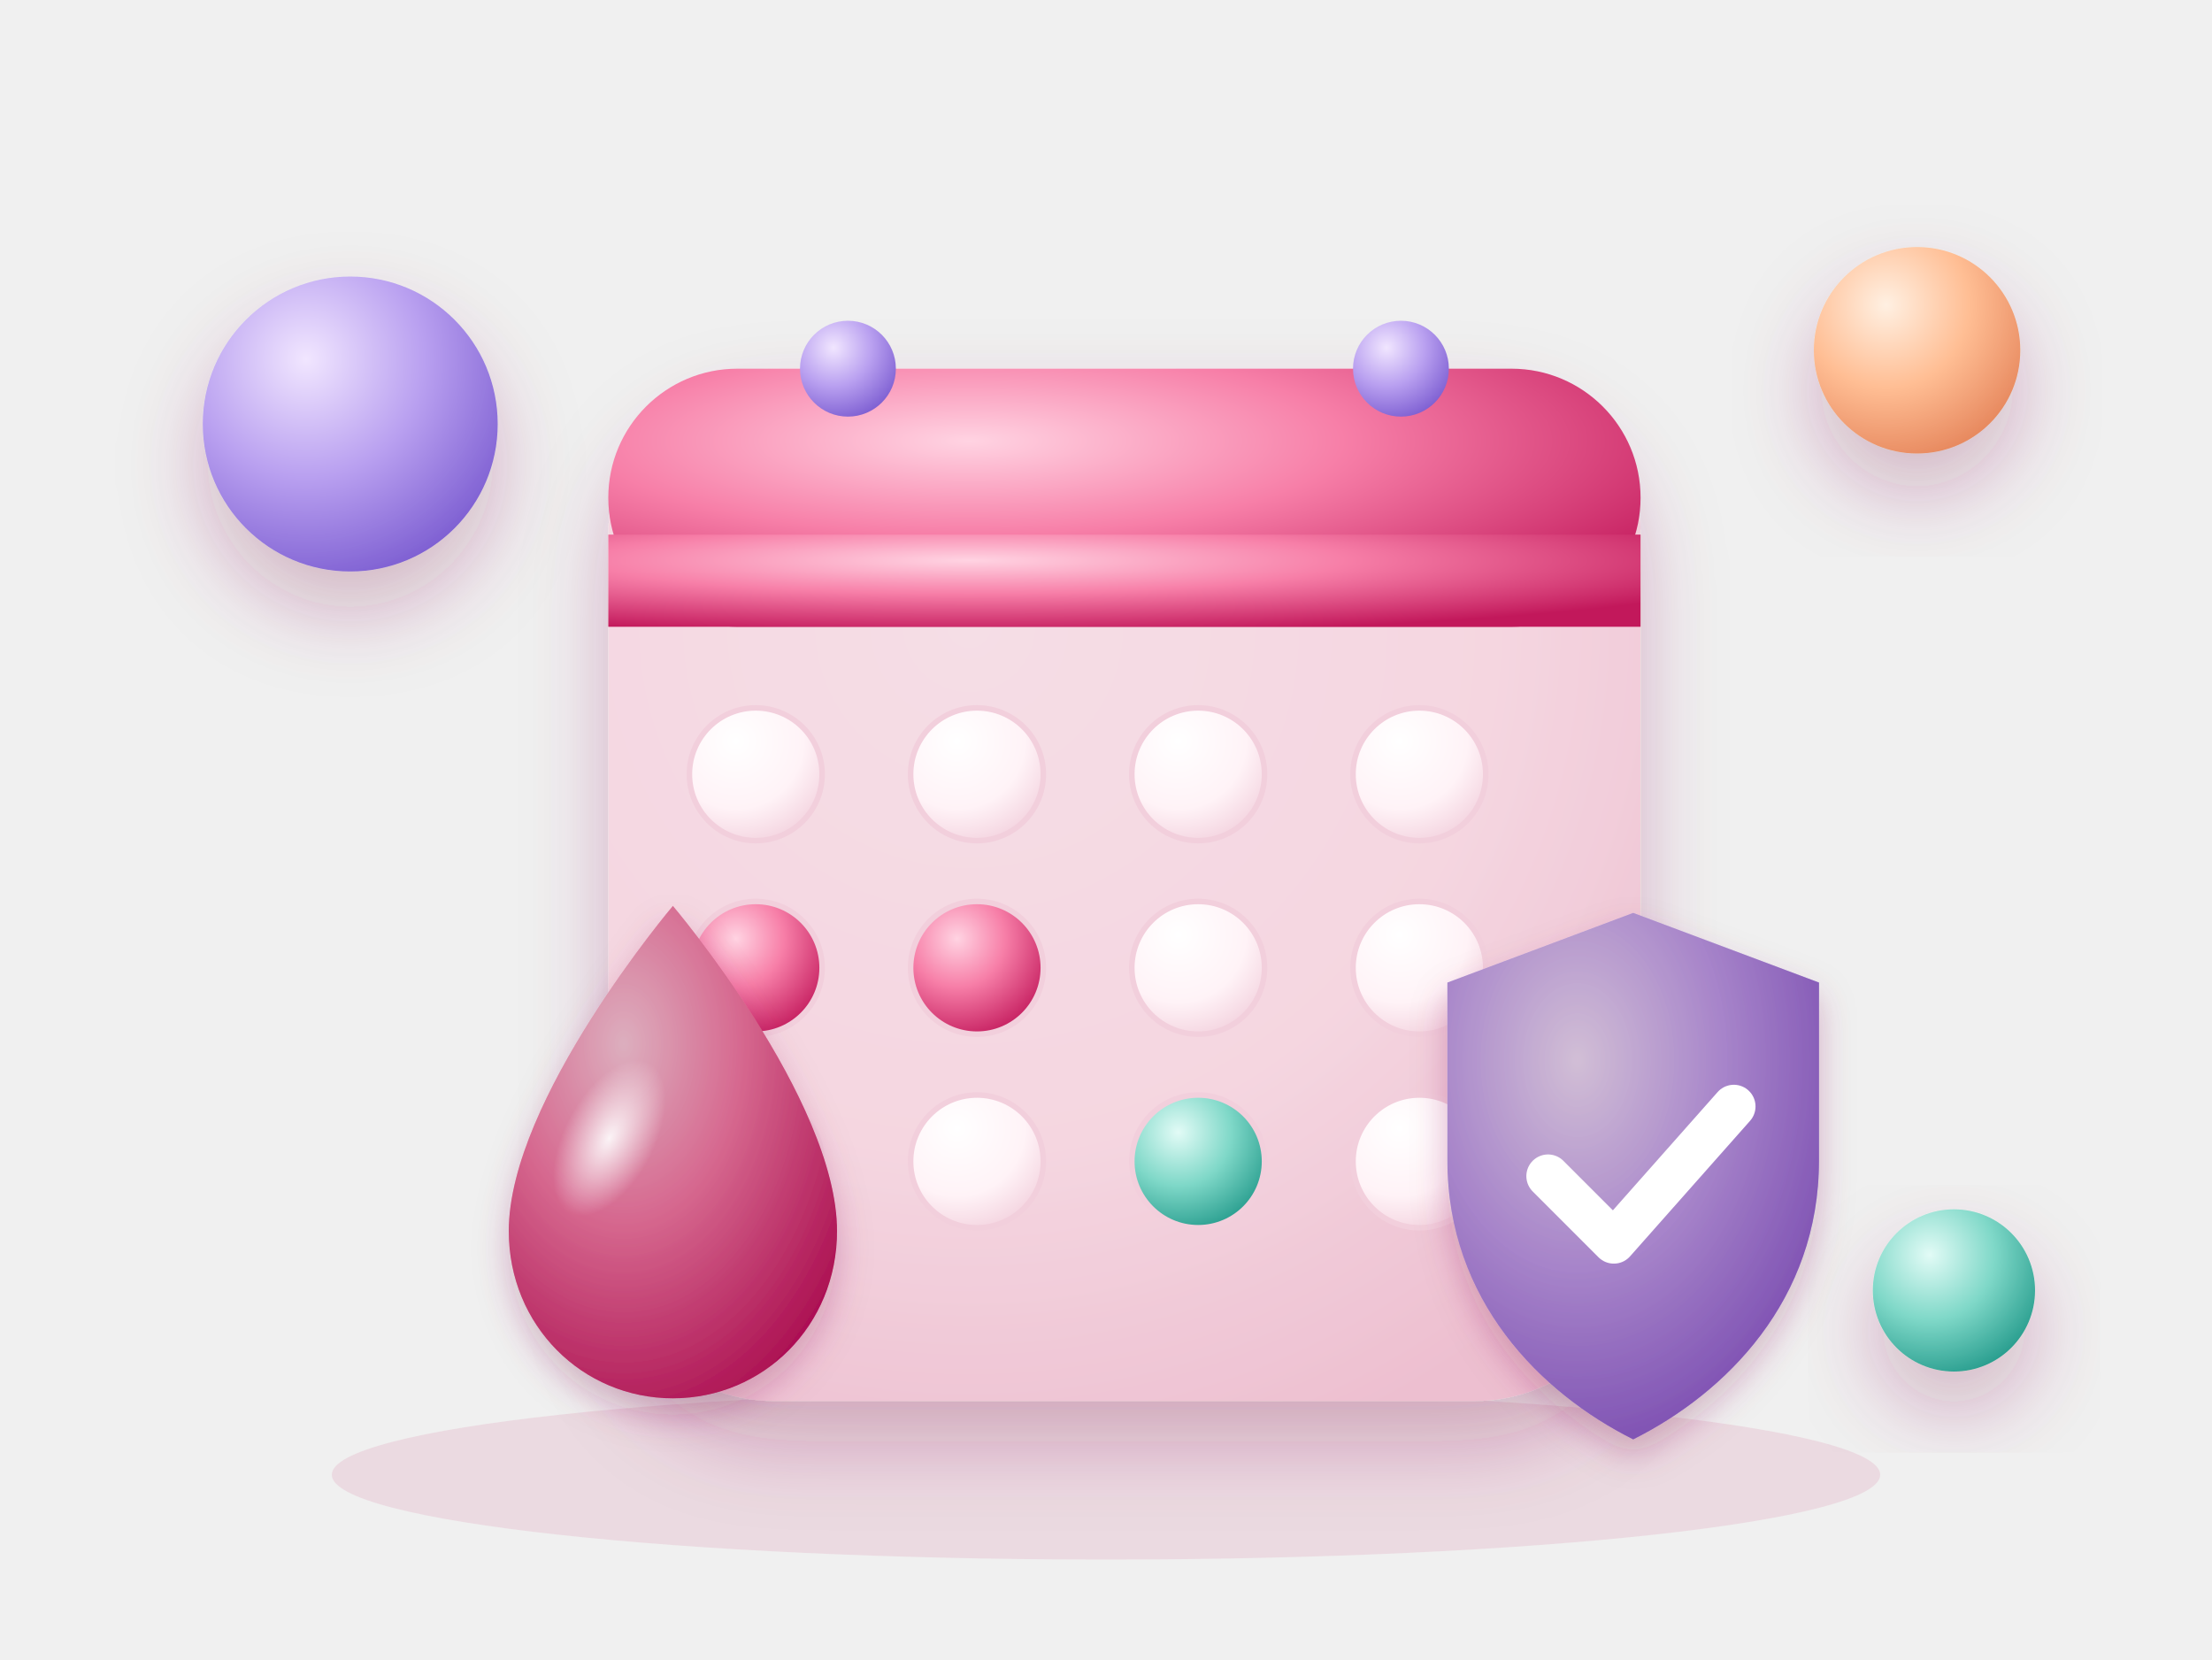
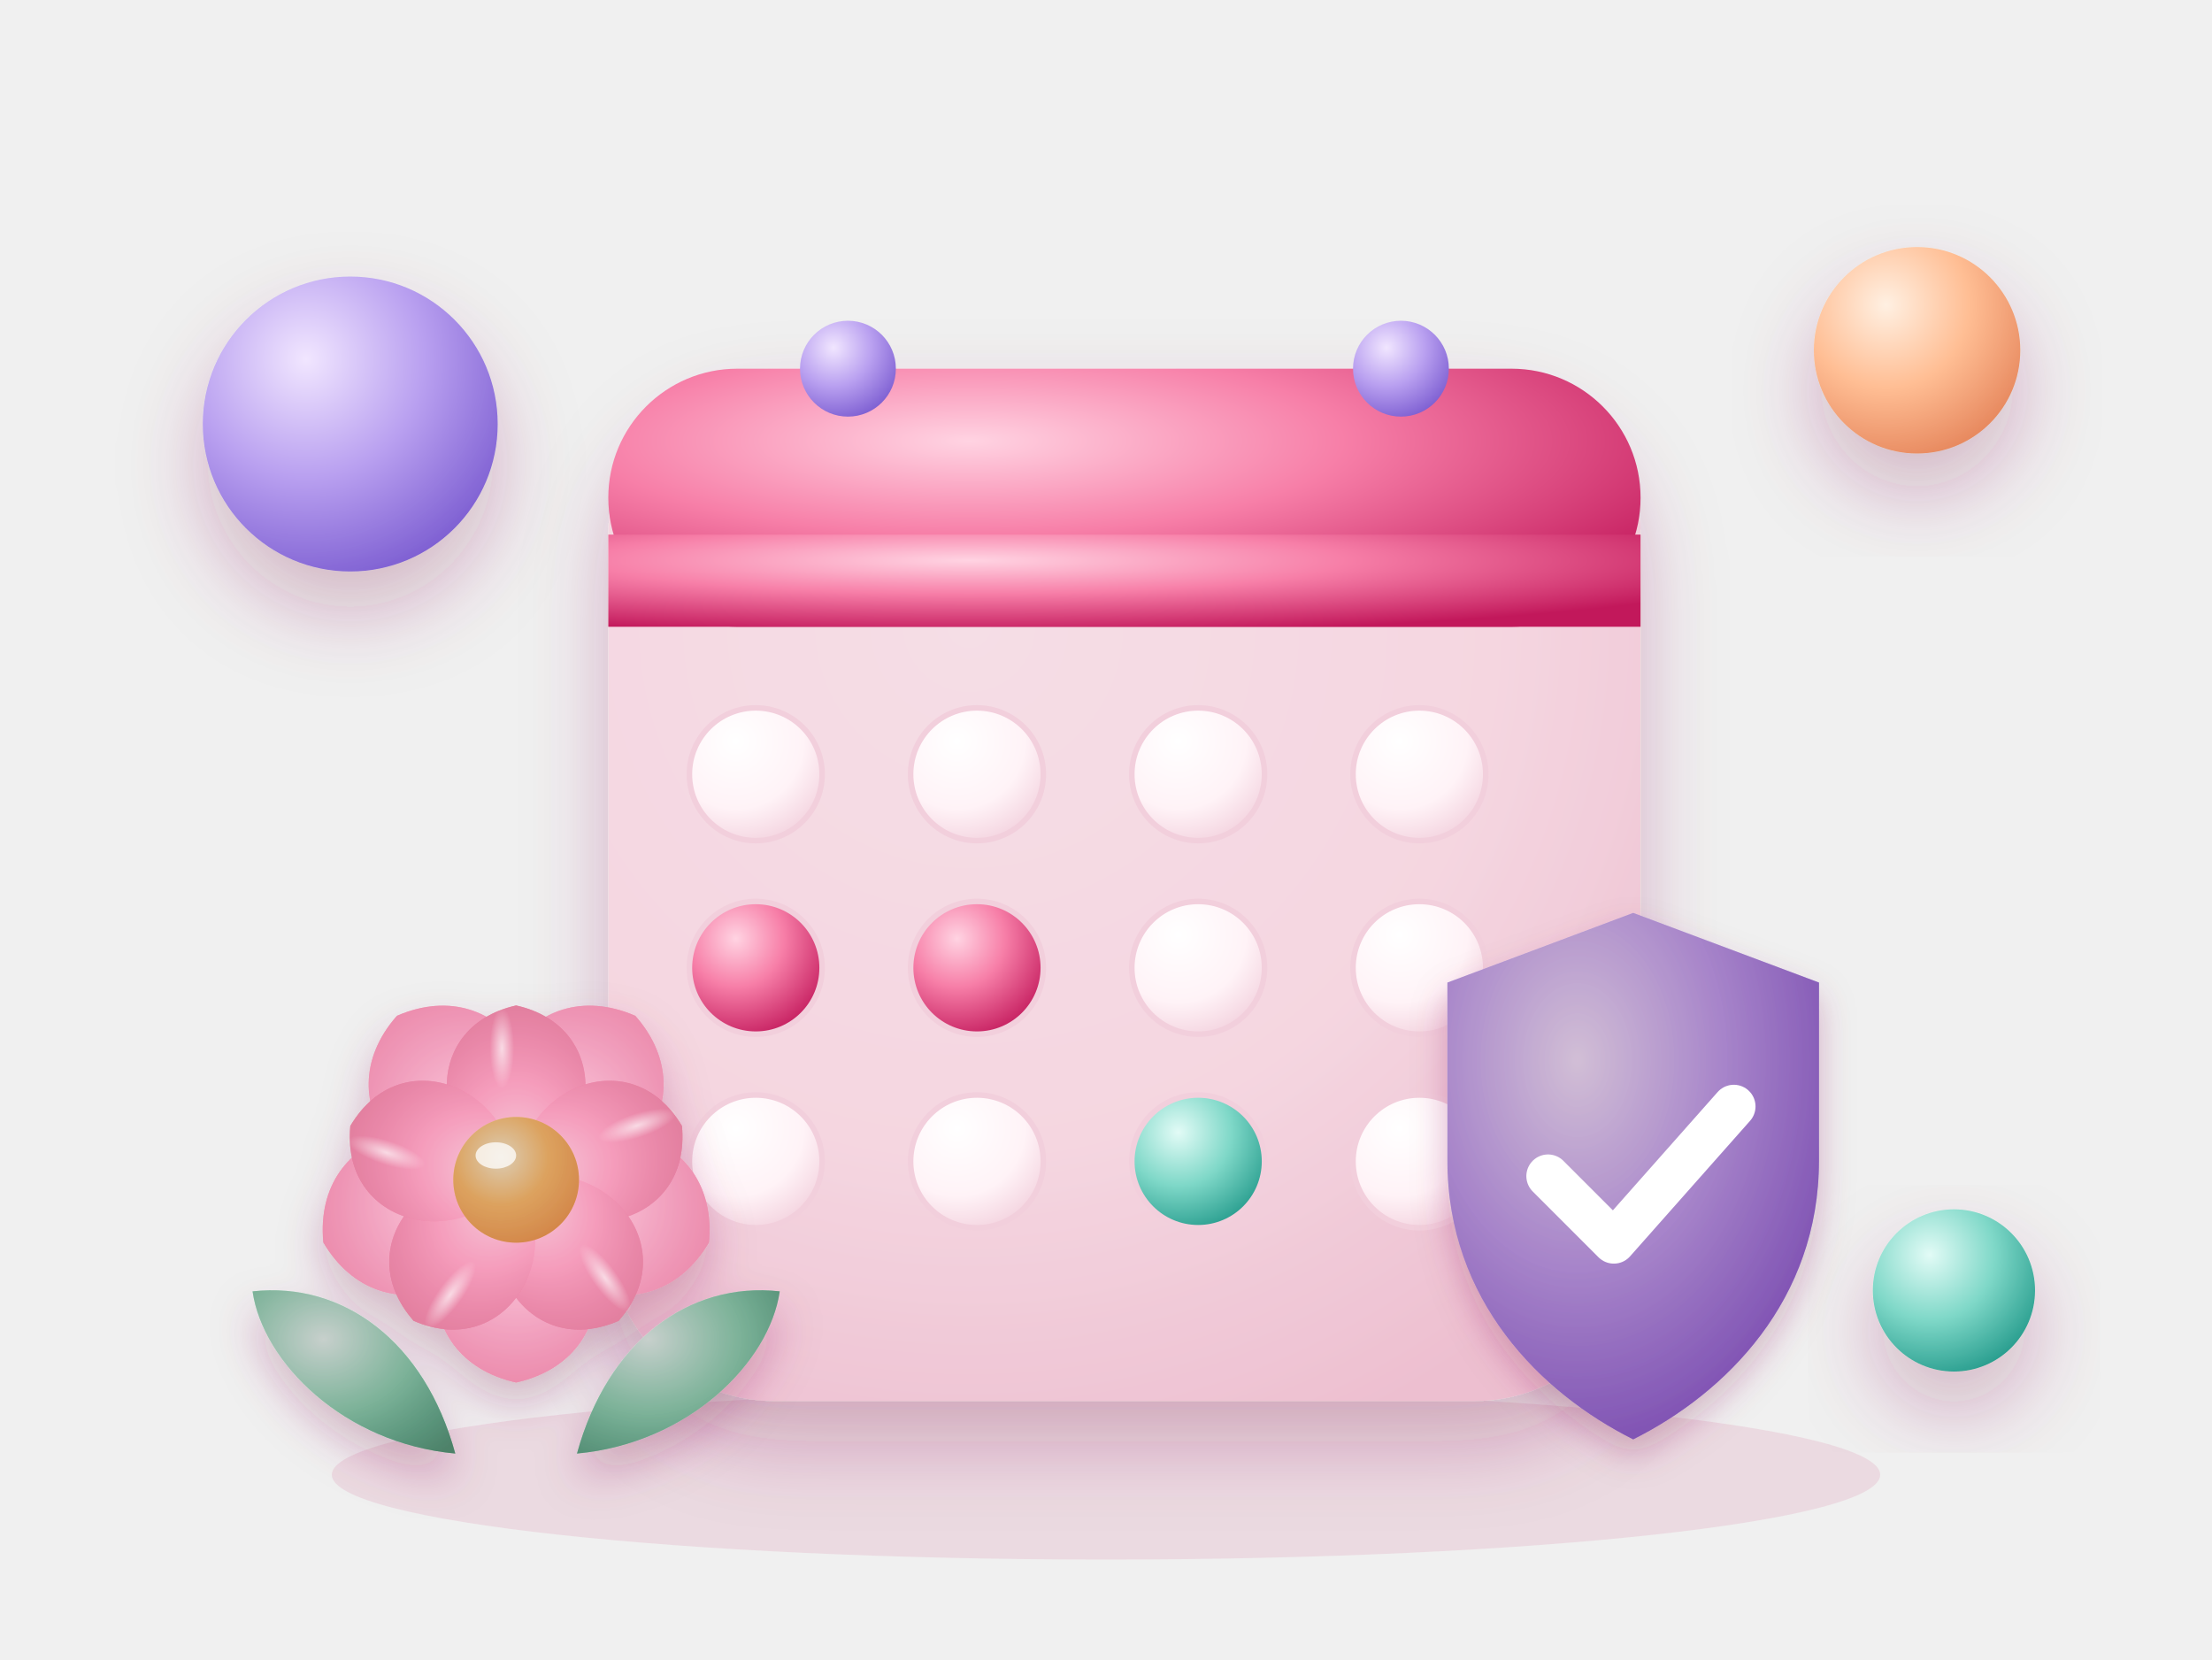
<svg xmlns="http://www.w3.org/2000/svg" viewBox="0 0 1200 900" width="1200" height="900">
  <defs>
    <radialGradient id="clayPink" cx="35%" cy="28%" r="80%">
      <stop offset="0" stop-color="#ffd3e2" />
      <stop offset=".45" stop-color="#f77fa8" />
      <stop offset="1" stop-color="#c2185b" />
    </radialGradient>
    <radialGradient id="clayLilac" cx="35%" cy="28%" r="80%">
      <stop offset="0" stop-color="#f1e6ff" />
      <stop offset=".5" stop-color="#b9a0f0" />
      <stop offset="1" stop-color="#7a5bd0" />
    </radialGradient>
    <radialGradient id="clayMint" cx="35%" cy="28%" r="80%">
      <stop offset="0" stop-color="#e2fbf6" />
      <stop offset=".5" stop-color="#7fd8c8" />
      <stop offset="1" stop-color="#22998a" />
    </radialGradient>
    <radialGradient id="clayCream" cx="35%" cy="25%" r="85%">
      <stop offset="0" stop-color="#ffffff" />
      <stop offset=".6" stop-color="#fff3f7" />
      <stop offset="1" stop-color="#f2cfdc" />
    </radialGradient>
    <radialGradient id="clayPeach" cx="35%" cy="28%" r="80%">
      <stop offset="0" stop-color="#fff0e2" />
      <stop offset=".5" stop-color="#ffbe94" />
      <stop offset="1" stop-color="#e5845a" />
    </radialGradient>
    <linearGradient id="bg" x1="0" y1="0" x2="1" y2="1">
      <stop offset="0" stop-color="#ffe6f0" />
      <stop offset=".55" stop-color="#f6d9ff" />
      <stop offset="1" stop-color="#e0d4ff" />
    </linearGradient>
    <radialGradient id="gloss" cx="50%" cy="50%" r="50%">
      <stop offset="0" stop-color="#fff" stop-opacity=".9" />
      <stop offset="1" stop-color="#fff" stop-opacity="0" />
    </radialGradient>
    <filter id="soft" x="-30%" y="-30%" width="160%" height="170%">
      <feGaussianBlur in="SourceAlpha" stdDeviation="18" />
      <feOffset dy="26" />
      <feComponentTransfer>
        <feFuncA type="linear" slope=".28" />
      </feComponentTransfer>
      <feFlood flood-color="#7a2350" />
      <feComposite operator="in" in2="SourceAlpha" />
      <feMerge>
        <feMergeNode />
        <feMergeNode in="SourceGraphic" />
      </feMerge>
    </filter>
    <filter id="shadow" x="-40%" y="-40%" width="180%" height="190%">
      <feDropShadow dx="0" dy="22" stdDeviation="22" flood-color="#8a2a5a" flood-opacity=".28" />
    </filter>
    <filter id="inner">
      <feGaussianBlur in="SourceAlpha" stdDeviation="10" />
      <feOffset dx="-8" dy="-10" />
      <feComposite operator="arithmetic" k2="-1" k3="1" in2="SourceAlpha" />
      <feFlood flood-color="#7a1040" flood-opacity=".35" />
      <feComposite operator="in" in2="SourceGraphic" />
      <feComposite operator="over" in2="SourceGraphic" />
    </filter>
    <filter id="innerLight">
      <feGaussianBlur in="SourceAlpha" stdDeviation="14" />
      <feOffset dx="-6" dy="-12" />
      <feComposite operator="arithmetic" k2="-1" k3="1" in2="SourceAlpha" />
      <feFlood flood-color="#e8a9c2" flood-opacity=".45" />
      <feComposite operator="in" in2="SourceGraphic" />
      <feComposite operator="over" in2="SourceGraphic" />
    </filter>
+     <radialGradient id="petal" cx="50%" cy="85%" r="95%">
+       <stop offset="0" stop-color="#ffe3ee" />
+       <stop offset=".45" stop-color="#ff8fb6" />
+       <stop offset="1" stop-color="#d6336c" />
+     </radialGradient>
+     <radialGradient id="petalB" cx="50%" cy="85%" r="95%">
+       <stop offset="0" stop-color="#fff0f6" />
+       <stop offset=".5" stop-color="#ffb3cf" />
+       <stop offset="1" stop-color="#ec5a8e" />
+     </radialGradient>
+     <radialGradient id="core" cx="38%" cy="32%" r="75%">
+       <stop offset="0" stop-color="#fff7d6" />
+       <stop offset=".5" stop-color="#ffc56b" />
+       <stop offset="1" stop-color="#f2a14a" />
+     </radialGradient>
+     <radialGradient id="leaf" cx="35%" cy="30%" r="90%">
+       <stop offset="0" stop-color="#e4fbf3" />
+       <stop offset=".5" stop-color="#7fd8b4" />
+       <stop offset="1" stop-color="#1f9e78" />
+     </radialGradient>
+     <linearGradient id="bgBloom" x1="0" y1="0" x2="1" y2="1">
+       <stop offset="0" stop-color="#fff0e6" />
+       <stop offset=".5" stop-color="#ffe0ec" />
+       <stop offset="1" stop-color="#ead9ff" />
+     </linearGradient>
  </defs>
  <ellipse cx="600" cy="800" rx="420" ry="46" fill="#c2185b" opacity=".10" />
  <circle cx="190" cy="230" r="80" fill="url(#clayLilac)" filter="url(#shadow)" />
  <circle cx="1040" cy="190" r="56" fill="url(#clayPeach)" filter="url(#shadow)" />
  <circle cx="1060" cy="700" r="44" fill="url(#clayMint)" filter="url(#shadow)" />
  <g filter="url(#shadow)">
    <rect x="330" y="200" width="560" height="560" rx="90" fill="url(#clayCream)" filter="url(#innerLight)" />
  </g>
  <rect x="330" y="200" width="560" height="140" rx="70" fill="url(#clayPink)" />
  <rect x="330" y="290" width="560" height="50" fill="url(#clayPink)" />
  <circle cx="460" cy="200" r="26" fill="url(#clayLilac)" />
  <circle cx="760" cy="200" r="26" fill="url(#clayLilac)" />
  <circle cx="410" cy="420" r="36" fill="url(#clayCream)" stroke="#f2cfdc" stroke-width="3" />
  <circle cx="530" cy="420" r="36" fill="url(#clayCream)" stroke="#f2cfdc" stroke-width="3" />
  <circle cx="650" cy="420" r="36" fill="url(#clayCream)" stroke="#f2cfdc" stroke-width="3" />
  <circle cx="770" cy="420" r="36" fill="url(#clayCream)" stroke="#f2cfdc" stroke-width="3" />
  <circle cx="410" cy="525" r="36" fill="url(#clayPink)" stroke="#f2cfdc" stroke-width="3" />
  <circle cx="530" cy="525" r="36" fill="url(#clayPink)" stroke="#f2cfdc" stroke-width="3" />
  <circle cx="650" cy="525" r="36" fill="url(#clayCream)" stroke="#f2cfdc" stroke-width="3" />
  <circle cx="770" cy="525" r="36" fill="url(#clayCream)" stroke="#f2cfdc" stroke-width="3" />
  <circle cx="410" cy="630" r="36" fill="url(#clayCream)" stroke="#f2cfdc" stroke-width="3" />
  <circle cx="530" cy="630" r="36" fill="url(#clayCream)" stroke="#f2cfdc" stroke-width="3" />
  <circle cx="650" cy="630" r="36" fill="url(#clayMint)" stroke="#f2cfdc" stroke-width="3" />
  <circle cx="770" cy="630" r="36" fill="url(#clayCream)" stroke="#f2cfdc" stroke-width="3" />
  <g transform="translate(760,470) scale(.42)" filter="url(#shadow)">
    <path d="M300 60 L540 150 L540 380 C540 560 420 680 300 740 C180 680 60 560 60 380 L60 150 Z" fill="url(#clayLilac)" filter="url(#inner)" />
    <path d="M190 400 L275 485 L430 310" fill="none" stroke="#fff" stroke-width="56" stroke-linecap="round" stroke-linejoin="round" />
  </g>
-   <g transform="translate(150,420) scale(.42)">
+   <g transform="translate(280,640) scale(0.55)">
    <g filter="url(#shadow)">
-       <path d="M512 170 C512 170 300 420 300 590 C300 712 395 806 512 806 C629 806 724 712 724 590 C724 420 512 170 512 170 Z" fill="url(#clayPink)" filter="url(#inner)" />
+       <path d="M-40 150 C-150 140 -230 60 -240 -10 C-150 -20 -70 40 -40 150Z" fill="url(#leaf)" filter="url(#inner)" transform="translate(-20,120)" />
+       <path d="M40 150 C150 140 230 60 240 -10 C150 -20 70 40 40 150Z" fill="url(#leaf)" filter="url(#inner)" transform="translate(20,120)" />
+       <path d="M0 0 C-100 -35 -112 -175 0 -200 C112 -175 100 -35 0 0 Z" fill="url(#petalB)" transform="rotate(36)" filter="url(#innerLight)" />
+       <path d="M0 0 C-100 -35 -112 -175 0 -200 C112 -175 100 -35 0 0 Z" fill="url(#petalB)" transform="rotate(108)" filter="url(#innerLight)" />
+       <path d="M0 0 C-100 -35 -112 -175 0 -200 C112 -175 100 -35 0 0 Z" fill="url(#petalB)" transform="rotate(180)" filter="url(#innerLight)" />
+       <path d="M0 0 C-100 -35 -112 -175 0 -200 C112 -175 100 -35 0 0 Z" fill="url(#petalB)" transform="rotate(252)" filter="url(#innerLight)" />
+       <path d="M0 0 C-100 -35 -112 -175 0 -200 C112 -175 100 -35 0 0 Z" fill="url(#petalB)" transform="rotate(324)" filter="url(#innerLight)" />
+       <path d="M0 0 C-100 -35 -112 -175 0 -200 C112 -175 100 -35 0 0 Z" fill="url(#petal)" transform="rotate(0) scale(.86)" filter="url(#innerLight)" />
+       <path d="M0 0 C-100 -35 -112 -175 0 -200 C112 -175 100 -35 0 0 Z" fill="url(#petal)" transform="rotate(72) scale(.86)" filter="url(#innerLight)" />
+       <path d="M0 0 C-100 -35 -112 -175 0 -200 C112 -175 100 -35 0 0 Z" fill="url(#petal)" transform="rotate(144) scale(.86)" filter="url(#innerLight)" />
+       <path d="M0 0 C-100 -35 -112 -175 0 -200 C112 -175 100 -35 0 0 Z" fill="url(#petal)" transform="rotate(216) scale(.86)" filter="url(#innerLight)" />
+       <path d="M0 0 C-100 -35 -112 -175 0 -200 C112 -175 100 -35 0 0 Z" fill="url(#petal)" transform="rotate(288) scale(.86)" filter="url(#innerLight)" />
+       <ellipse cx="-14" cy="-130" rx="12" ry="40" fill="url(#gloss)" opacity=".75" transform="rotate(0)" />
+       <ellipse cx="-14" cy="-130" rx="12" ry="40" fill="url(#gloss)" opacity=".75" transform="rotate(72)" />
+       <ellipse cx="-14" cy="-130" rx="12" ry="40" fill="url(#gloss)" opacity=".75" transform="rotate(144)" />
+       <ellipse cx="-14" cy="-130" rx="12" ry="40" fill="url(#gloss)" opacity=".75" transform="rotate(216)" />
+       <ellipse cx="-14" cy="-130" rx="12" ry="40" fill="url(#gloss)" opacity=".75" transform="rotate(288)" />
+       <circle r="62" fill="url(#core)" filter="url(#inner)" />
+       <ellipse cx="-20" cy="-24" rx="20" ry="13" fill="#fff" opacity=".75" />
    </g>
-     <ellipse cx="430" cy="470" rx="58" ry="110" transform="rotate(28 430 470)" fill="url(#gloss)" />
  </g>
</svg>
